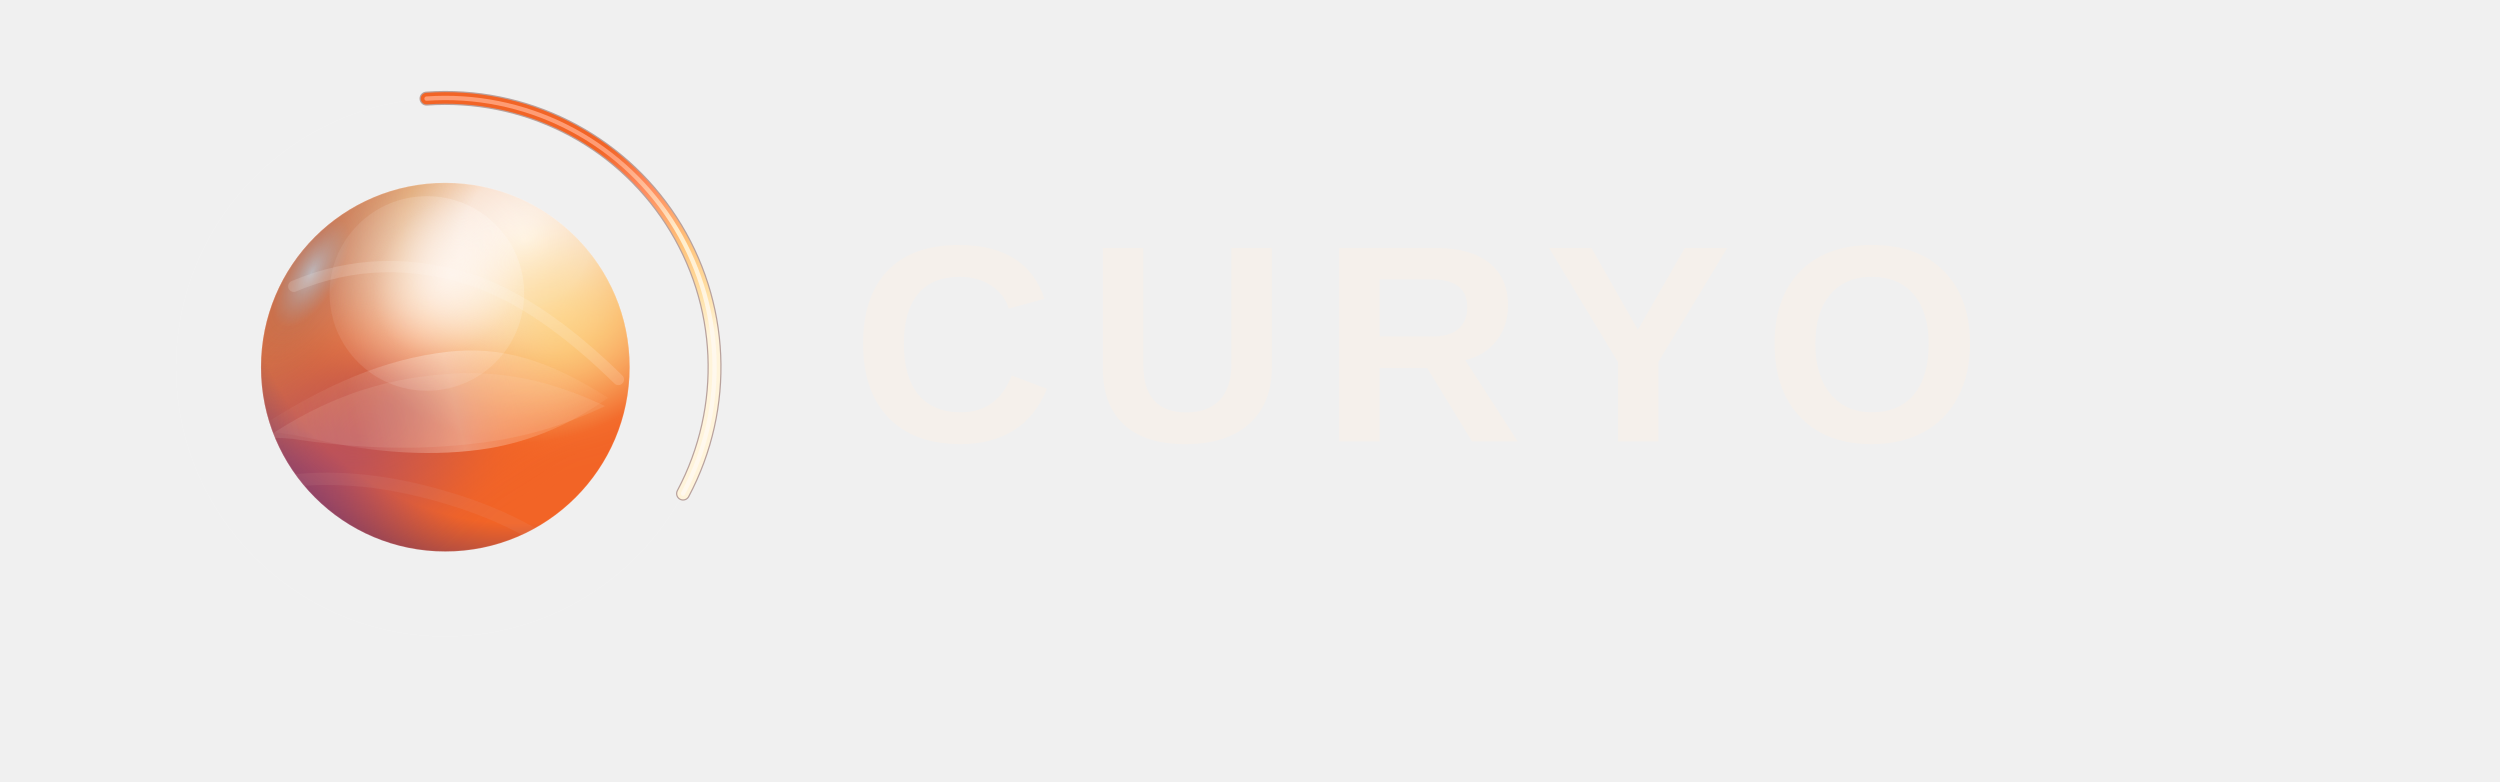
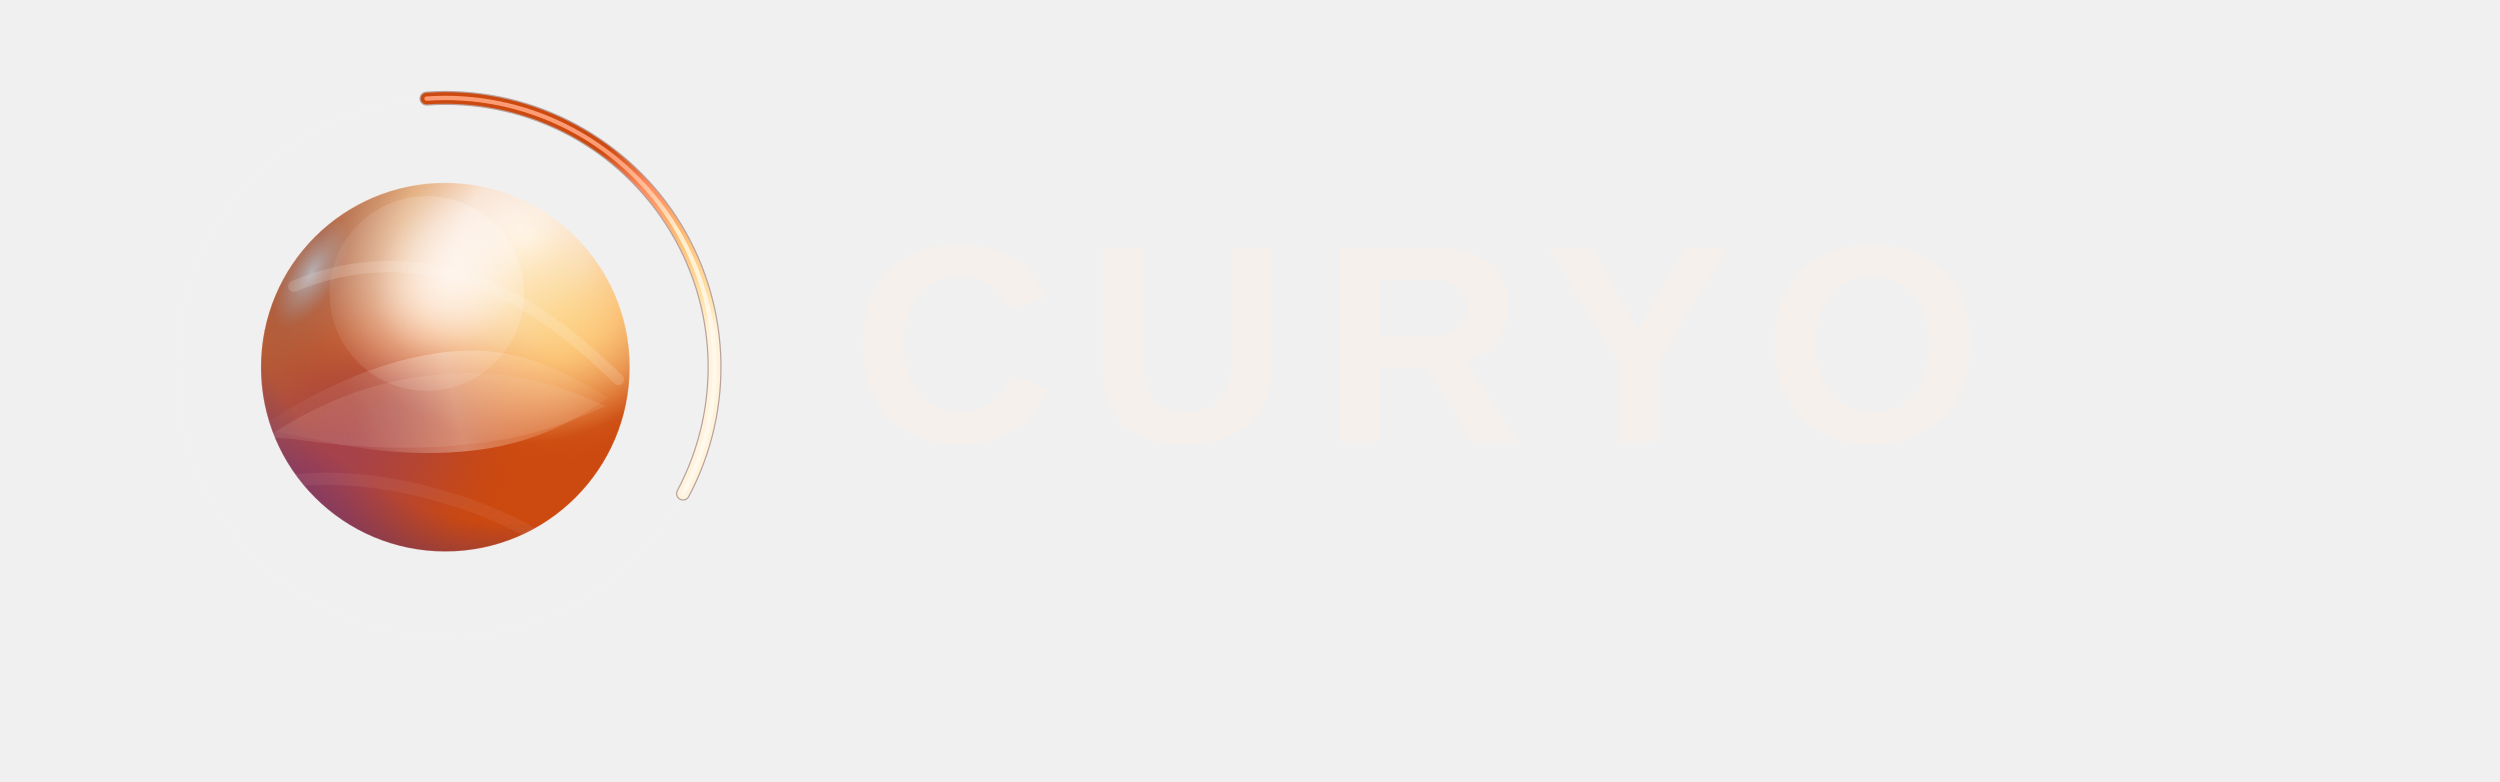
<svg xmlns="http://www.w3.org/2000/svg" width="640" height="200" viewBox="0 0 640 200" fill="none">
  <svg x="40" y="20" width="148" height="148" viewBox="0 0 1400 1400" fill="none">
    <defs>
      <radialGradient id="thirdweb-lockup-orb-base" cx="0" cy="0" r="1" gradientUnits="userSpaceOnUse" gradientTransform="translate(856 450) rotate(136) scale(720 702)">
        <stop stop-color="#FFF8F2" />
        <stop offset="0.18" stop-color="#F8E1D0" />
        <stop offset="0.34" stop-color="#F7B070" />
-         <stop offset="0.56" stop-color="#F26426" />
-         <stop offset="0.78" stop-color="#F26426" />
+         <stop offset="0.56" stop-color="#CC490F" />
+         <stop offset="0.78" stop-color="#CC490F" />
        <stop offset="1" stop-color="#6A345F" />
      </radialGradient>
      <radialGradient id="thirdweb-lockup-orb-rim" cx="0" cy="0" r="1" gradientUnits="userSpaceOnUse" gradientTransform="translate(438 516) rotate(30) scale(240 540)">
        <stop stop-color="#AFC5D7" stop-opacity="0.82" />
        <stop offset="0.22" stop-color="#7E8996" stop-opacity="0.34" />
        <stop offset="1" stop-color="#7E8996" stop-opacity="0" />
      </radialGradient>
      <radialGradient id="thirdweb-lockup-soft-white" cx="0" cy="0" r="1" gradientUnits="userSpaceOnUse" gradientTransform="translate(710 520) rotate(128) scale(330 260)">
        <stop stop-color="#FFF8F3" stop-opacity="0.74" />
        <stop offset="0.52" stop-color="#FFF8F3" stop-opacity="0.2" />
        <stop offset="1" stop-color="#FFF8F3" stop-opacity="0" />
      </radialGradient>
      <radialGradient id="thirdweb-lockup-coral-bloom" cx="0" cy="0" r="1" gradientUnits="userSpaceOnUse" gradientTransform="translate(930 612) rotate(166) scale(270 220)">
        <stop stop-color="#FFD77E" stop-opacity="0.82" />
        <stop offset="1" stop-color="#FFD77E" stop-opacity="0" />
      </radialGradient>
      <radialGradient id="thirdweb-lockup-violet-pocket" cx="0" cy="0" r="1" gradientUnits="userSpaceOnUse" gradientTransform="translate(500 866) rotate(-26) scale(334 244)">
        <stop stop-color="#6B37A5" stop-opacity="0.54" />
        <stop offset="1" stop-color="#6B37A5" stop-opacity="0" />
      </radialGradient>
      <radialGradient id="thirdweb-lockup-blue-pocket" cx="0" cy="0" r="1" gradientUnits="userSpaceOnUse" gradientTransform="translate(620 760) rotate(8) scale(320 180)">
        <stop stop-color="#8C4A53" stop-opacity="0.36" />
-         <stop offset="0.58" stop-color="#F26426" stop-opacity="0.22" />
-         <stop offset="1" stop-color="#F26426" stop-opacity="0" />
+         <stop offset="0.58" stop-color="#CC490F" stop-opacity="0.22" />
+         <stop offset="1" stop-color="#CC490F" stop-opacity="0" />
      </radialGradient>
      <linearGradient id="thirdweb-lockup-fold-sheen" x1="290" y1="820" x2="1036" y2="650" gradientUnits="userSpaceOnUse">
        <stop stop-color="#FFF7F0" stop-opacity="0" />
        <stop offset="0.3" stop-color="#FFF7F0" stop-opacity="0.08" />
        <stop offset="0.56" stop-color="#FFF7F0" stop-opacity="0.34" />
        <stop offset="0.82" stop-color="#FFD7B2" stop-opacity="0.18" />
        <stop offset="1" stop-color="#FFD7B2" stop-opacity="0" />
      </linearGradient>
      <linearGradient id="thirdweb-lockup-flare-gradient" x1="860" y1="260" x2="1050" y2="736" gradientUnits="userSpaceOnUse">
-         <stop stop-color="#F26426" />
+         <stop stop-color="#CC490F" />
        <stop offset="0.24" stop-color="#FF8A5D" />
        <stop offset="0.56" stop-color="#FFC37A" />
        <stop offset="0.82" stop-color="#FFE1A7" />
        <stop offset="1" stop-color="#FFF4DB" />
      </linearGradient>
      <linearGradient id="thirdweb-lockup-flare-core" x1="870" y1="280" x2="1036" y2="716" gradientUnits="userSpaceOnUse">
        <stop stop-color="#FF9E78" />
        <stop offset="0.48" stop-color="#FFF0CF" />
        <stop offset="1" stop-color="#FFF8ED" />
      </linearGradient>
      <filter id="thirdweb-lockup-band-blur" x="0" y="0" width="1400" height="1400" filterUnits="userSpaceOnUse" color-interpolation-filters="sRGB">
        <feGaussianBlur stdDeviation="40" />
      </filter>
      <clipPath id="thirdweb-lockup-orb-clip">
        <circle cx="700" cy="700" r="360" />
      </clipPath>
    </defs>
    <circle cx="700" cy="700" r="652" stroke="#FFFFFF" stroke-opacity="0.06" stroke-width="2.2" />
    <path d="M 654.52 49.59 A 652.00 652.00 0 0 1 1275.68 1006.10" fill="none" stroke="#6D352A" stroke-opacity="0.42" stroke-width="34" stroke-linecap="round" stroke-linejoin="round" shape-rendering="geometricPrecision" />
    <path d="M 654.52 49.59 A 652.00 652.00 0 0 1 1275.68 1006.10" fill="none" stroke="url(#thirdweb-lockup-flare-gradient)" stroke-width="28" stroke-linecap="round" stroke-linejoin="round" shape-rendering="geometricPrecision" />
    <path d="M 654.52 49.59 A 652.00 652.00 0 0 1 1275.68 1006.10" fill="none" stroke="url(#thirdweb-lockup-flare-core)" stroke-opacity="0.96" stroke-width="10.5" stroke-linecap="round" stroke-linejoin="round" shape-rendering="geometricPrecision" />
    <g transform="translate(700 700) scale(1.24) translate(-700 -700)">
      <circle cx="700" cy="700" r="360" fill="url(#thirdweb-lockup-orb-base)" />
      <circle cx="700" cy="700" r="360" fill="url(#thirdweb-lockup-orb-rim)" />
      <g clip-path="url(#thirdweb-lockup-orb-clip)">
        <g filter="url(#thirdweb-lockup-band-blur)">
          <ellipse cx="672" cy="538" rx="280" ry="184" fill="url(#thirdweb-lockup-soft-white)" />
          <ellipse cx="930" cy="640" rx="246" ry="214" fill="url(#thirdweb-lockup-coral-bloom)" />
          <ellipse cx="508" cy="904" rx="286" ry="218" fill="url(#thirdweb-lockup-violet-pocket)" />
          <ellipse cx="662" cy="774" rx="316" ry="176" fill="url(#thirdweb-lockup-blue-pocket)" />
        </g>
        <path d="M330 822C464 734 582 684 704 670C810 658 902 686 1018 760C944 812 868 844 788 858C680 876 560 868 442 840C404 832 368 826 330 822Z" fill="url(#thirdweb-lockup-fold-sheen)" />
        <path d="M350 838C466 760 574 724 694 714C808 704 906 726 1012 776C932 814 852 838 766 848C642 864 520 858 402 840C384 838 366 838 350 838Z" fill="#F5E3D2" fill-opacity="0.11" />
        <path d="M404 542C518 494 634 492 752 530C842 560 938 626 1038 724" stroke="#FFF7F1" stroke-opacity="0.16" stroke-width="22" stroke-linecap="round" />
        <path d="M344 930C456 908 574 916 706 956C820 990 910 1040 988 1110" stroke="#E2B2A0" stroke-opacity="0.1" stroke-width="24" stroke-linecap="round" />
        <circle cx="1118" cy="490" r="50" fill="#FFF9F2" fill-opacity="0.9" />
        <circle cx="664" cy="556" r="190" fill="url(#thirdweb-lockup-soft-white)" />
      </g>
      <circle cx="700" cy="700" r="360" fill="none" stroke="#FFF8F2" stroke-opacity="0.14" stroke-width="2" />
    </g>
  </svg>
  <text x="218" y="113" fill="#F5F0EB" font-family="Arial, Helvetica, sans-serif" font-size="72" font-weight="700" letter-spacing="8">
    CURYO
  </text>
</svg>
